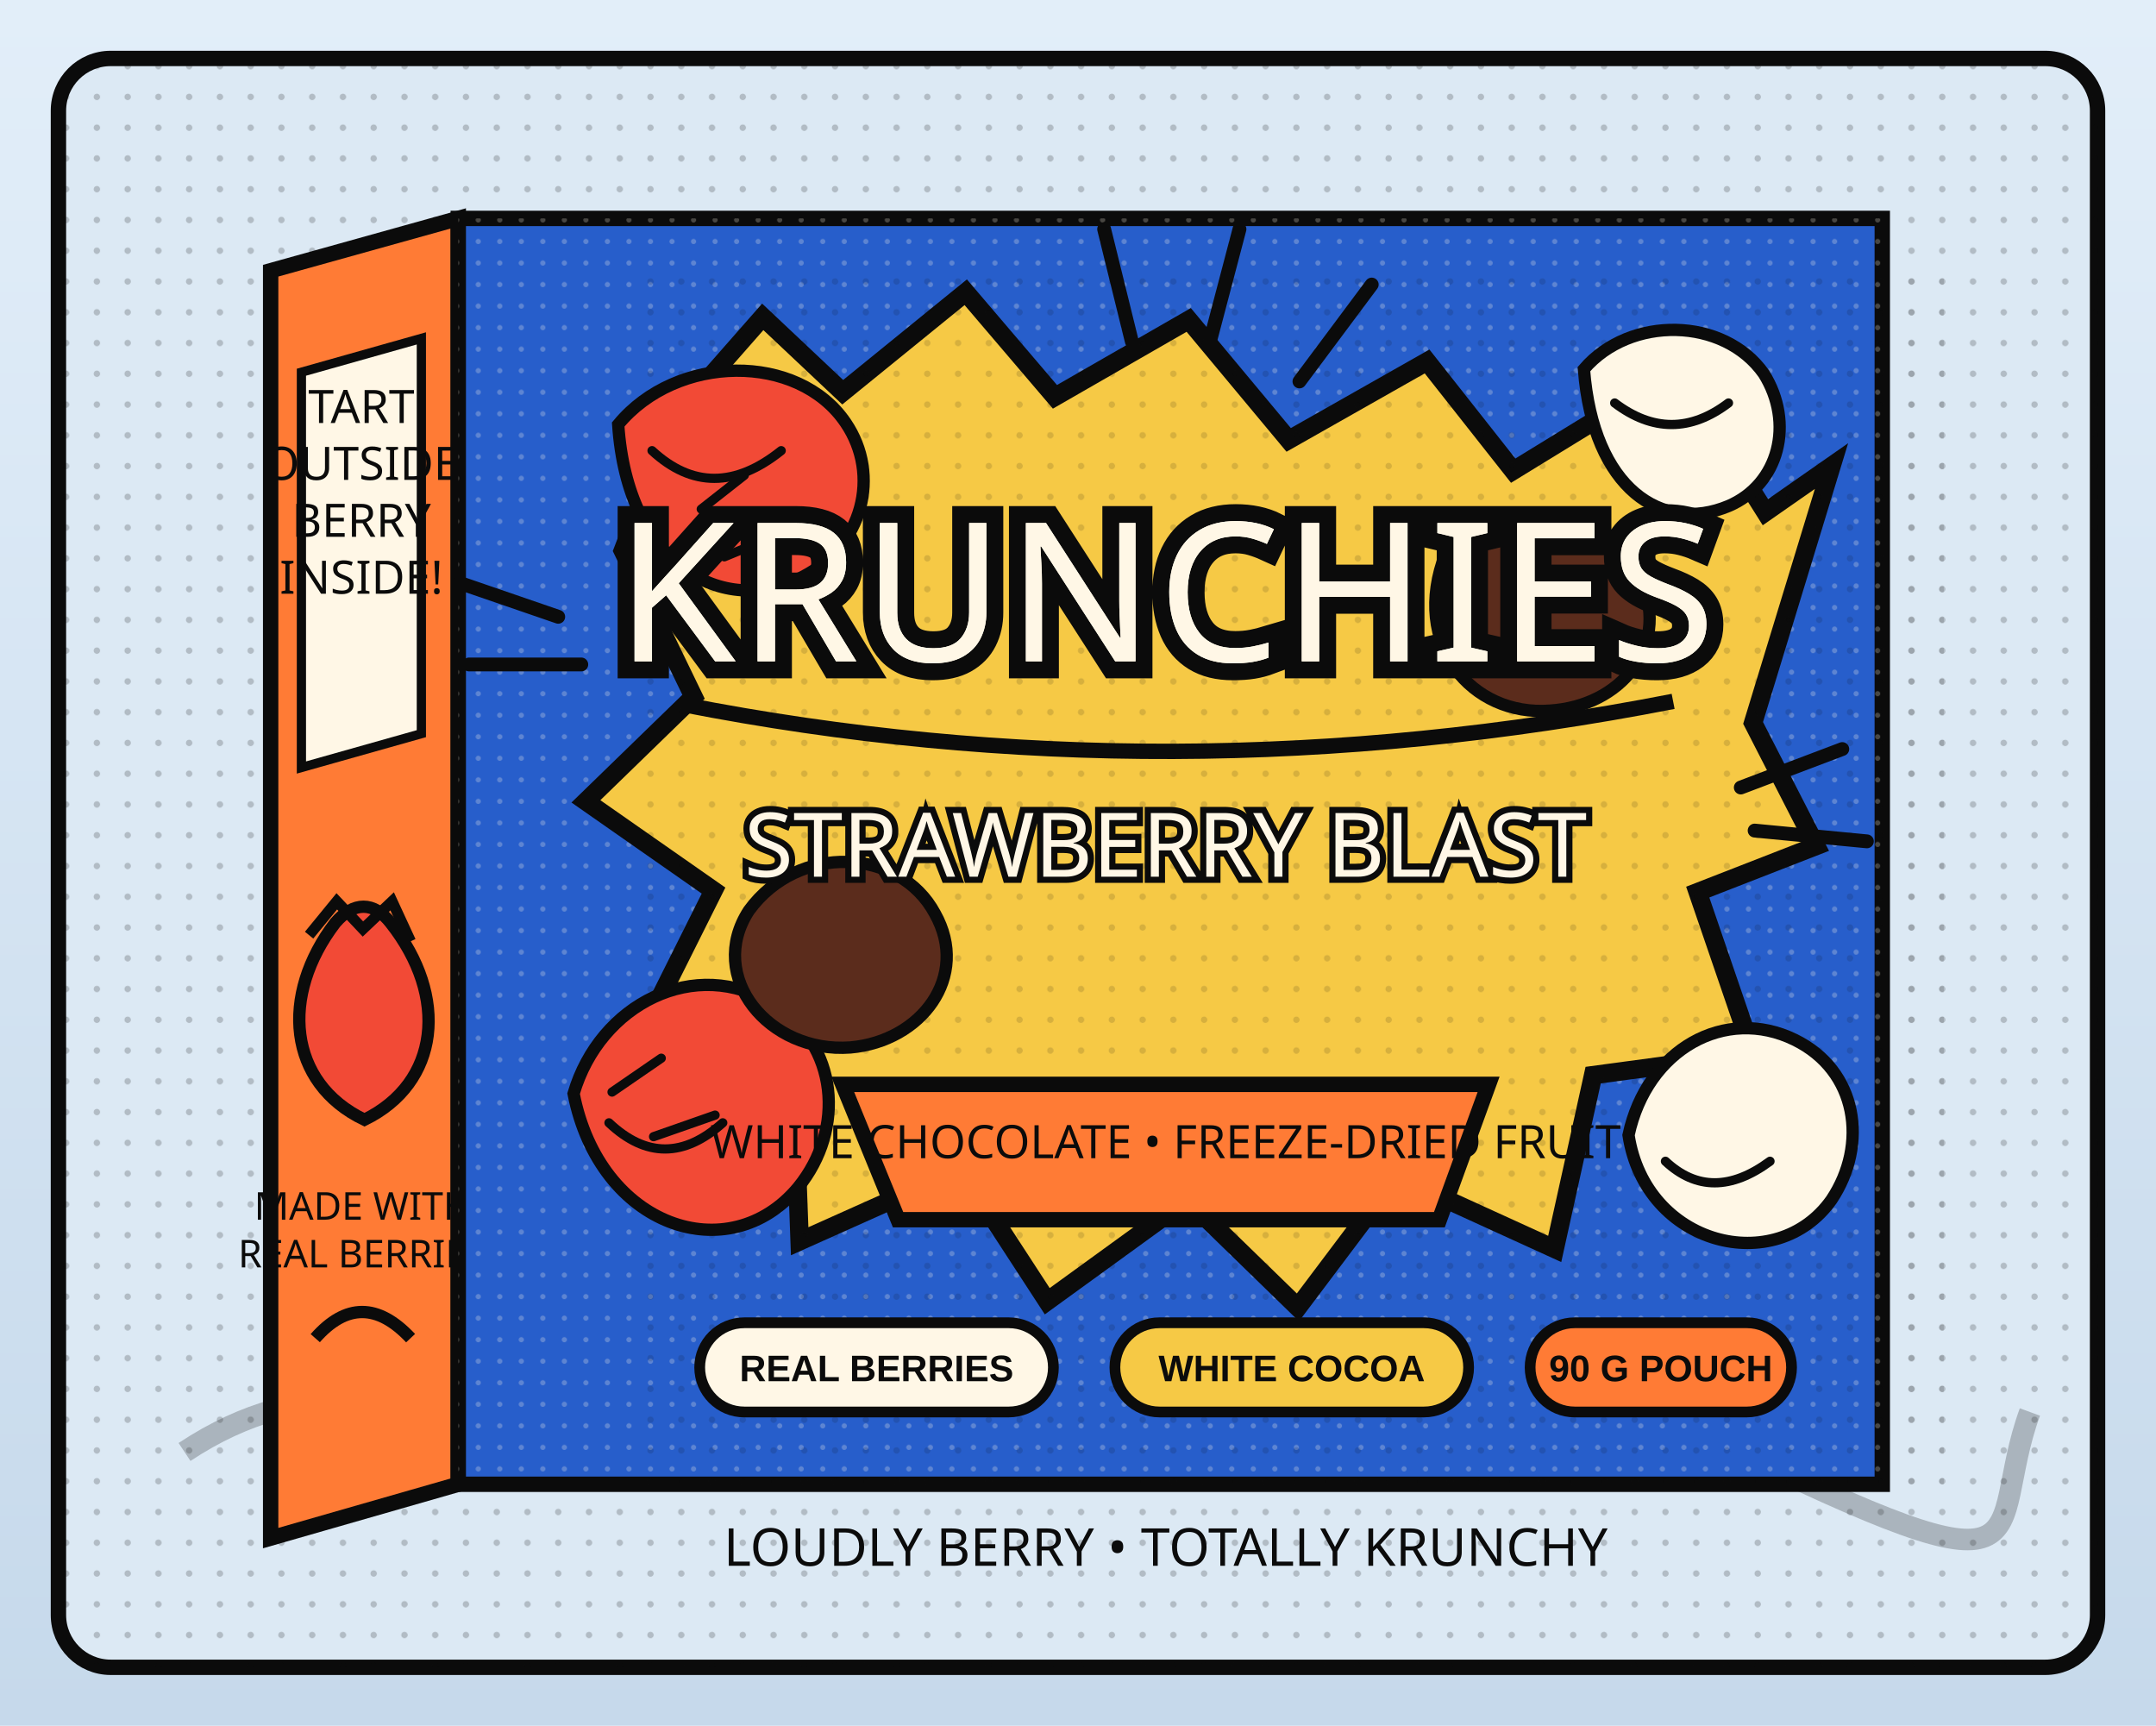
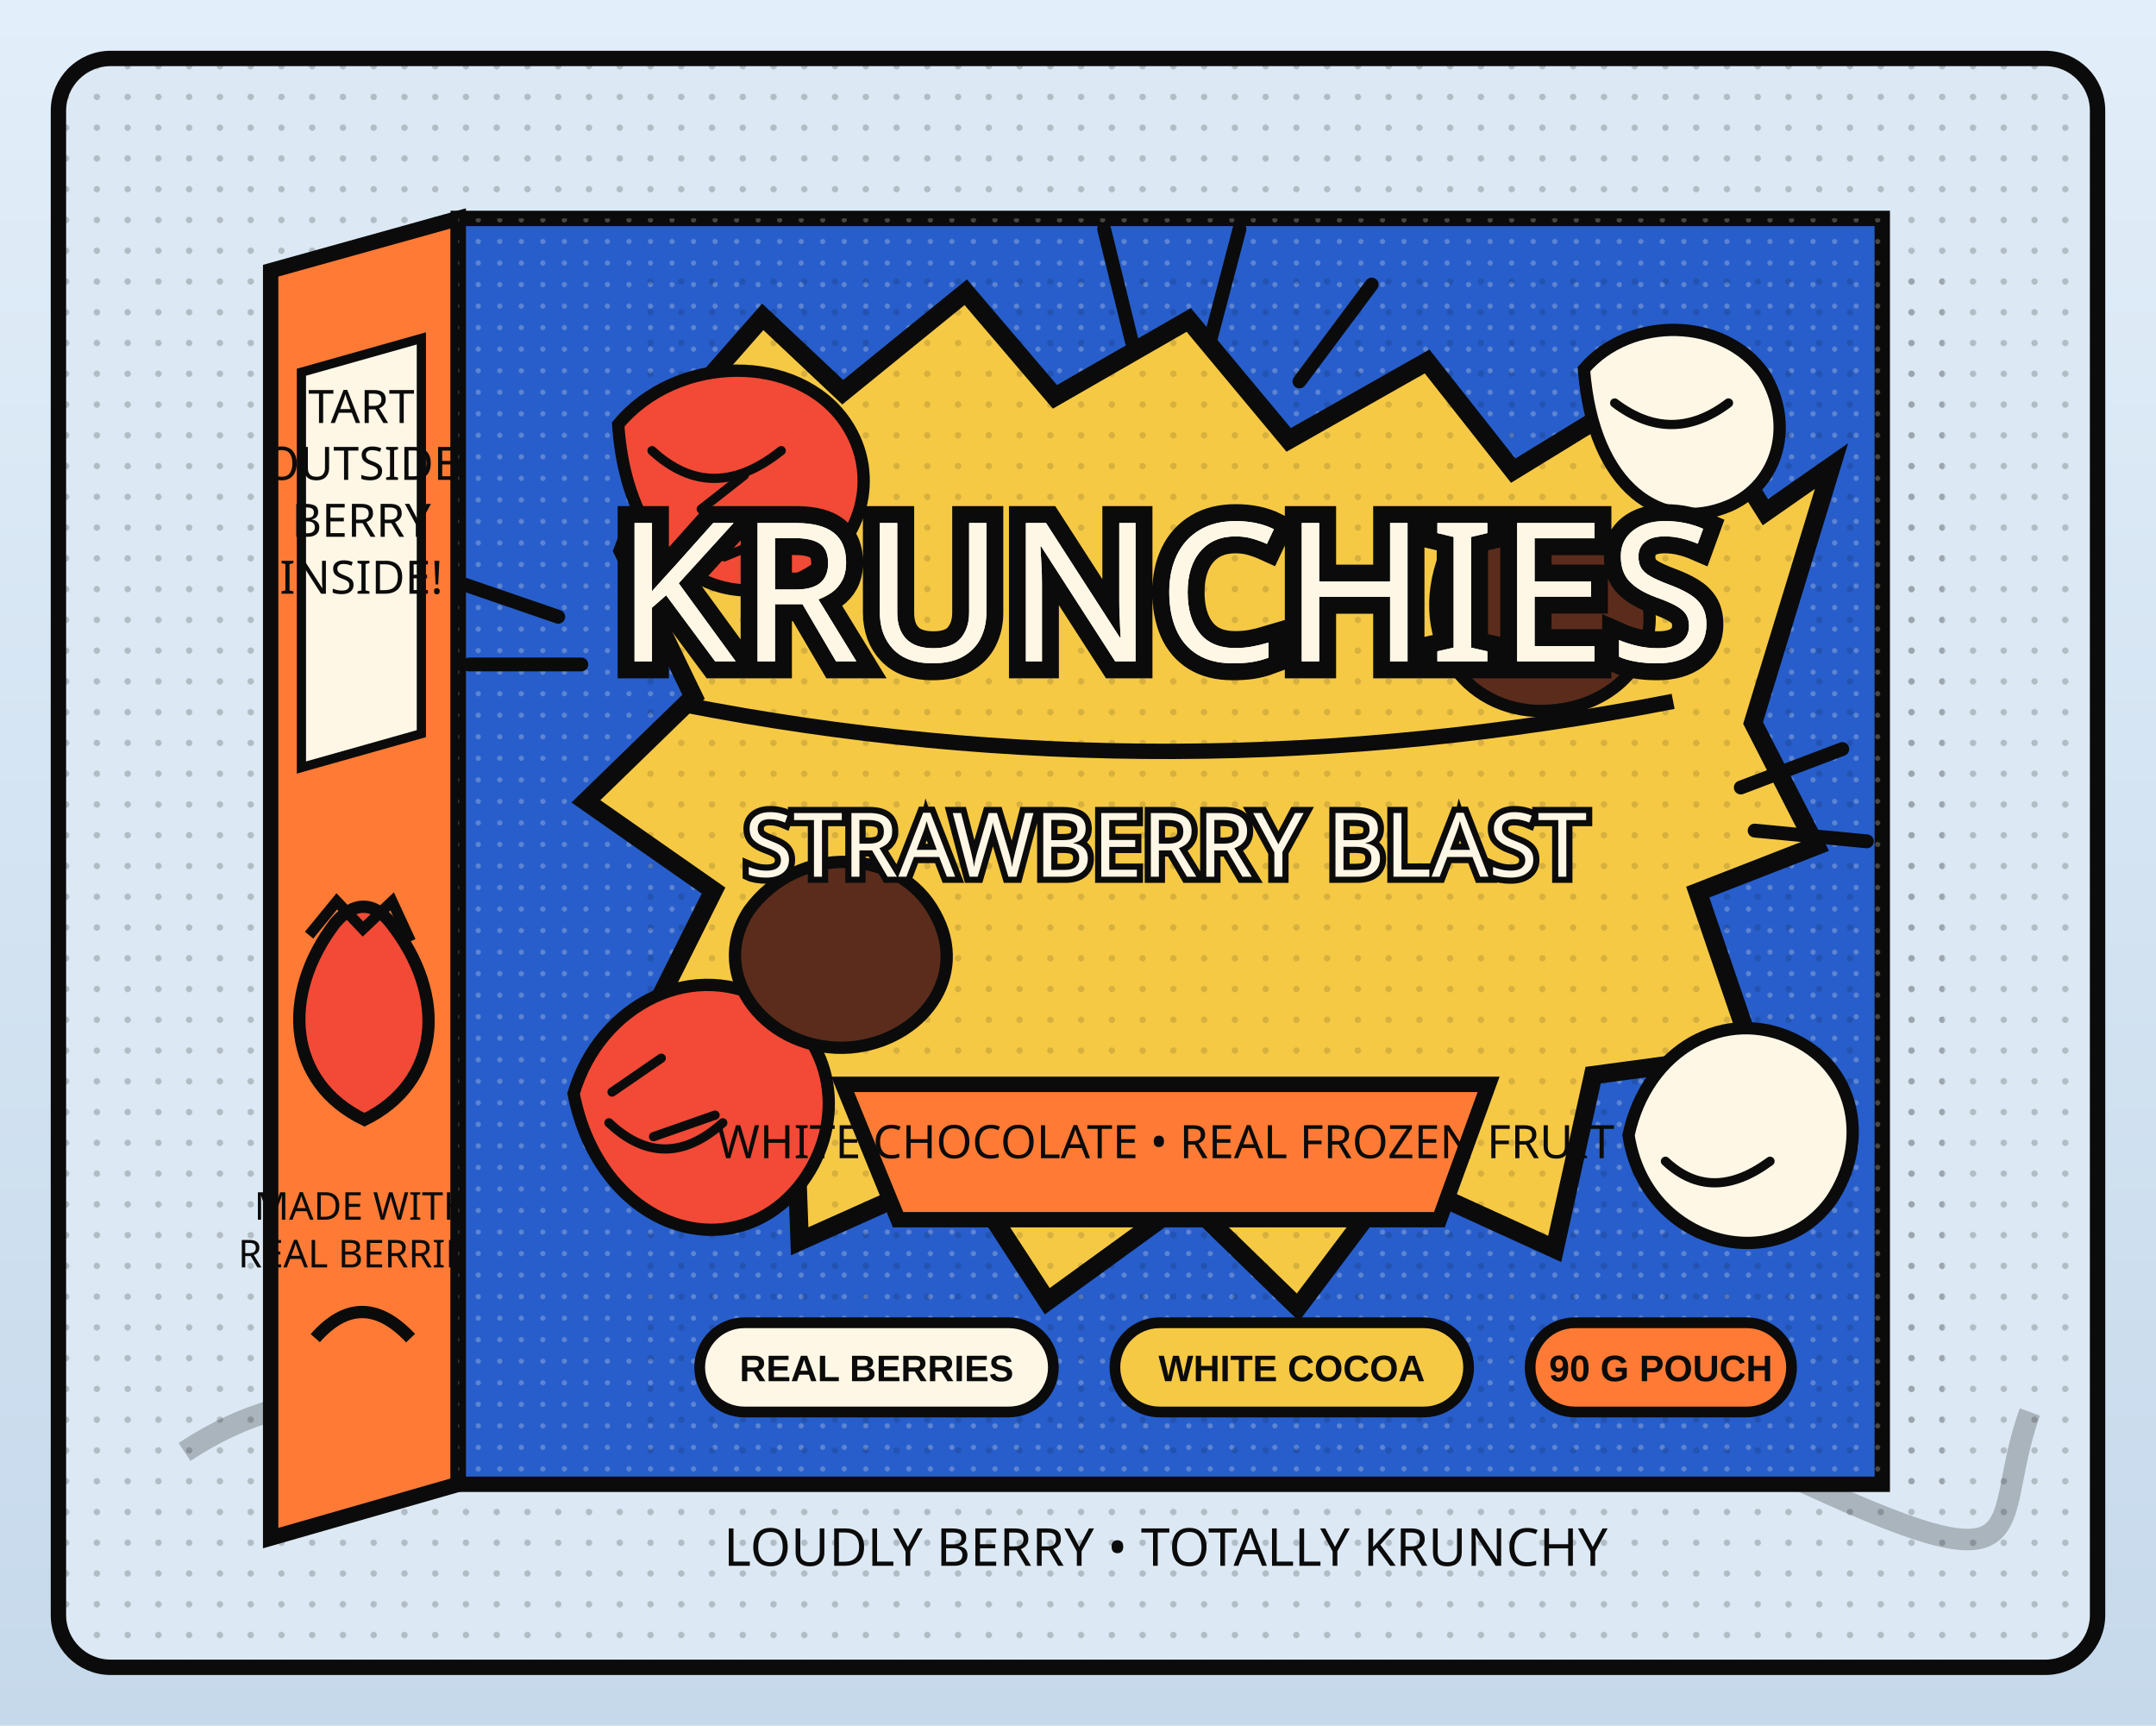
<svg xmlns="http://www.w3.org/2000/svg" viewBox="0 0 1402 1122" role="img" aria-labelledby="title desc">
  <defs>
    <pattern id="dots" width="20" height="20" patternUnits="userSpaceOnUse">
      <circle cx="3" cy="3" r="2.1" fill="#0b0b0b" opacity=".2" />
    </pattern>
    <pattern id="tinyDots" width="14" height="14" patternUnits="userSpaceOnUse">
      <circle cx="3" cy="3" r="1.7" fill="#fff7e6" opacity=".25" />
    </pattern>
    <linearGradient id="board" x1="0" y1="0" x2="0" y2="1">
      <stop offset="0" stop-color="#e2eef9" />
      <stop offset="1" stop-color="#c6d9eb" />
    </linearGradient>
  </defs>
  <rect width="1402" height="1122" fill="url(#board)" />
  <rect x="38" y="38" width="1326" height="1046" rx="34" fill="#dce9f4" stroke="#0b0b0b" stroke-width="10" />
  <rect x="38" y="38" width="1326" height="1046" rx="34" fill="url(#dots)" />
  <path d="M120 944 C280 838 402 1020 572 942 S890 826 1115 936 S1290 1000 1320 918" fill="none" stroke="#0b0b0b" stroke-width="14" opacity=".24" />
  <path d="M176 176 L298 142 L298 965 L176 1000 Z" fill="#ff7b35" stroke="#0b0b0b" stroke-width="10" />
  <path d="M196 242 L274 220 L274 477 L196 499 Z" fill="#fff7e6" stroke="#0b0b0b" stroke-width="6" />
  <text x="235" y="275" text-anchor="middle" font-family="Impact, Bangers, sans-serif" font-size="30" fill="#0b0b0b">TART</text>
  <text x="235" y="312" text-anchor="middle" font-family="Impact, Bangers, sans-serif" font-size="30" fill="#0b0b0b">OUTSIDE</text>
  <text x="235" y="349" text-anchor="middle" font-family="Impact, Bangers, sans-serif" font-size="30" fill="#0b0b0b">BERRY</text>
  <text x="235" y="386" text-anchor="middle" font-family="Impact, Bangers, sans-serif" font-size="30" fill="#0b0b0b">INSIDE!</text>
  <path d="M218 600 C182 647 187 704 237 728 C286 704 292 648 254 600 C243 586 230 586 218 600 Z" fill="#f24a36" stroke="#0b0b0b" stroke-width="8" />
  <path d="M201 608 l18 -22 l17 18 l19 -18 l12 26" fill="none" stroke="#0b0b0b" stroke-width="7" />
  <text x="236" y="793" text-anchor="middle" font-family="Impact, Bangers, sans-serif" font-size="25" fill="#0b0b0b">MADE WITH</text>
  <text x="236" y="824" text-anchor="middle" font-family="Impact, Bangers, sans-serif" font-size="25" fill="#0b0b0b">REAL BERRIES</text>
  <path d="M205 870 q30 -34 62 0" fill="none" stroke="#0b0b0b" stroke-width="8" />
  <rect x="298" y="142" width="926" height="823" fill="#275ecb" stroke="#0b0b0b" stroke-width="10" />
  <rect x="298" y="142" width="926" height="823" fill="url(#tinyDots)" />
  <path d="M438 272 L496 206 L548 255 L628 190 L686 258 L773 208 L838 286 L928 235 L984 306 L1090 241 L1148 333 L1191 303 L1140 470 L1181 550 L1104 580 L1140 685 L1036 699 L1011 812 L908 765 L844 850 L772 780 L681 846 L625 760 L520 807 L516 697 L414 679 L464 579 L381 521 L451 453 L405 358 Z" fill="#f6c945" stroke="#0b0b0b" stroke-width="12" />
  <path d="M414 175 h850 v790 h-850z" fill="url(#dots)" opacity=".65" />
  <g stroke="#0b0b0b" stroke-width="8">
    <path d="M402 276 C440 230 519 229 550 275 C573 309 561 355 522 375 C470 402 408 367 402 276Z" fill="#f24a36" />
    <path d="M1030 240 C1060 205 1121 206 1147 243 C1167 275 1157 315 1124 329 C1081 347 1036 318 1030 240Z" fill="#fff7e6" />
    <path d="M373 711 C390 653 452 621 503 653 C545 679 550 734 519 772 C474 826 390 798 373 711Z" fill="#f24a36" />
    <path d="M1059 738 C1071 682 1122 654 1167 676 C1208 696 1215 744 1191 780 C1155 831 1070 810 1059 738Z" fill="#fff7e6" />
    <path d="M940 360 C981 327 1049 333 1068 379 C1085 421 1054 459 1008 462 C957 466 917 419 940 360Z" fill="#5b2c1c" />
    <path d="M487 592 C519 548 585 551 608 594 C631 635 599 677 553 681 C500 685 459 635 487 592Z" fill="#5b2c1c" />
  </g>
  <g fill="none" stroke="#0b0b0b" stroke-width="6" stroke-linecap="round">
    <path d="M424 293 q39 36 84 0" />
    <path d="M1050 262 q37 28 74 0" />
    <path d="M396 730 q36 34 74 0" />
    <path d="M1083 755 q30 28 68 0" />
    <path d="M456 331 l28 -22 m-13 53 l39 -16 m-112 364 l32 -22 m-5 51 l40 -14" />
  </g>
  <text x="758" y="430" text-anchor="middle" font-family="Impact, Bangers, sans-serif" font-size="126" letter-spacing="2" fill="#fff7e6" stroke="#0b0b0b" stroke-width="22" paint-order="stroke">KRUNCHIES</text>
  <text x="758" y="430" text-anchor="middle" font-family="Impact, Bangers, sans-serif" font-size="126" letter-spacing="2" fill="#fff7e6">KRUNCHIES</text>
  <path d="M444 458 Q760 520 1088 456" fill="none" stroke="#0b0b0b" stroke-width="10" />
  <text x="758" y="570" text-anchor="middle" font-family="Impact, Bangers, sans-serif" font-size="58" fill="#fff7e6" stroke="#0b0b0b" stroke-width="8" paint-order="stroke">STRAWBERRY BLAST</text>
  <g fill="none" stroke="#0b0b0b" stroke-width="9" stroke-linecap="round">
    <path d="M363 401 l-64 -22 M378 432 l-73 0 M1132 512 l66 -25 M1141 540 l73 7" />
    <path d="M736 222 l-18 -73 M786 225 l20 -76 M845 248 l47 -63" />
  </g>
  <path d="M548 705 h420 l-32 88 H584Z" fill="#ff7b35" stroke="#0b0b0b" stroke-width="10" />
-   <text x="758" y="753" text-anchor="middle" font-family="Impact, Bangers, sans-serif" font-size="30" fill="#0b0b0b">WHITE CHOCOLATE • FREEZE-DRIED FRUIT</text>
+   <text x="758" y="753" text-anchor="middle" font-family="Impact, Bangers, sans-serif" font-size="30" fill="#0b0b0b">WHITE CHOCOLATE • REAL FROZEN FRUIT</text>
  <g>
    <rect x="455" y="860" width="230" height="58" rx="29" fill="#fff7e6" stroke="#0b0b0b" stroke-width="7" />
    <text x="570" y="898" text-anchor="middle" font-family="Arial, sans-serif" font-size="24" font-weight="900" fill="#0b0b0b">REAL BERRIES</text>
    <rect x="725" y="860" width="230" height="58" rx="29" fill="#f6c945" stroke="#0b0b0b" stroke-width="7" />
    <text x="840" y="898" text-anchor="middle" font-family="Arial, sans-serif" font-size="24" font-weight="900" fill="#0b0b0b">WHITE COCOA</text>
    <rect x="995" y="860" width="170" height="58" rx="29" fill="#ff7b35" stroke="#0b0b0b" stroke-width="7" />
    <text x="1080" y="898" text-anchor="middle" font-family="Arial, sans-serif" font-size="24" font-weight="900" fill="#0b0b0b">90 G POUCH</text>
  </g>
  <text x="758" y="1018" text-anchor="middle" font-family="Impact, Bangers, sans-serif" font-size="34" fill="#0b0b0b">LOUDLY BERRY • TOTALLY KRUNCHY</text>
</svg>
